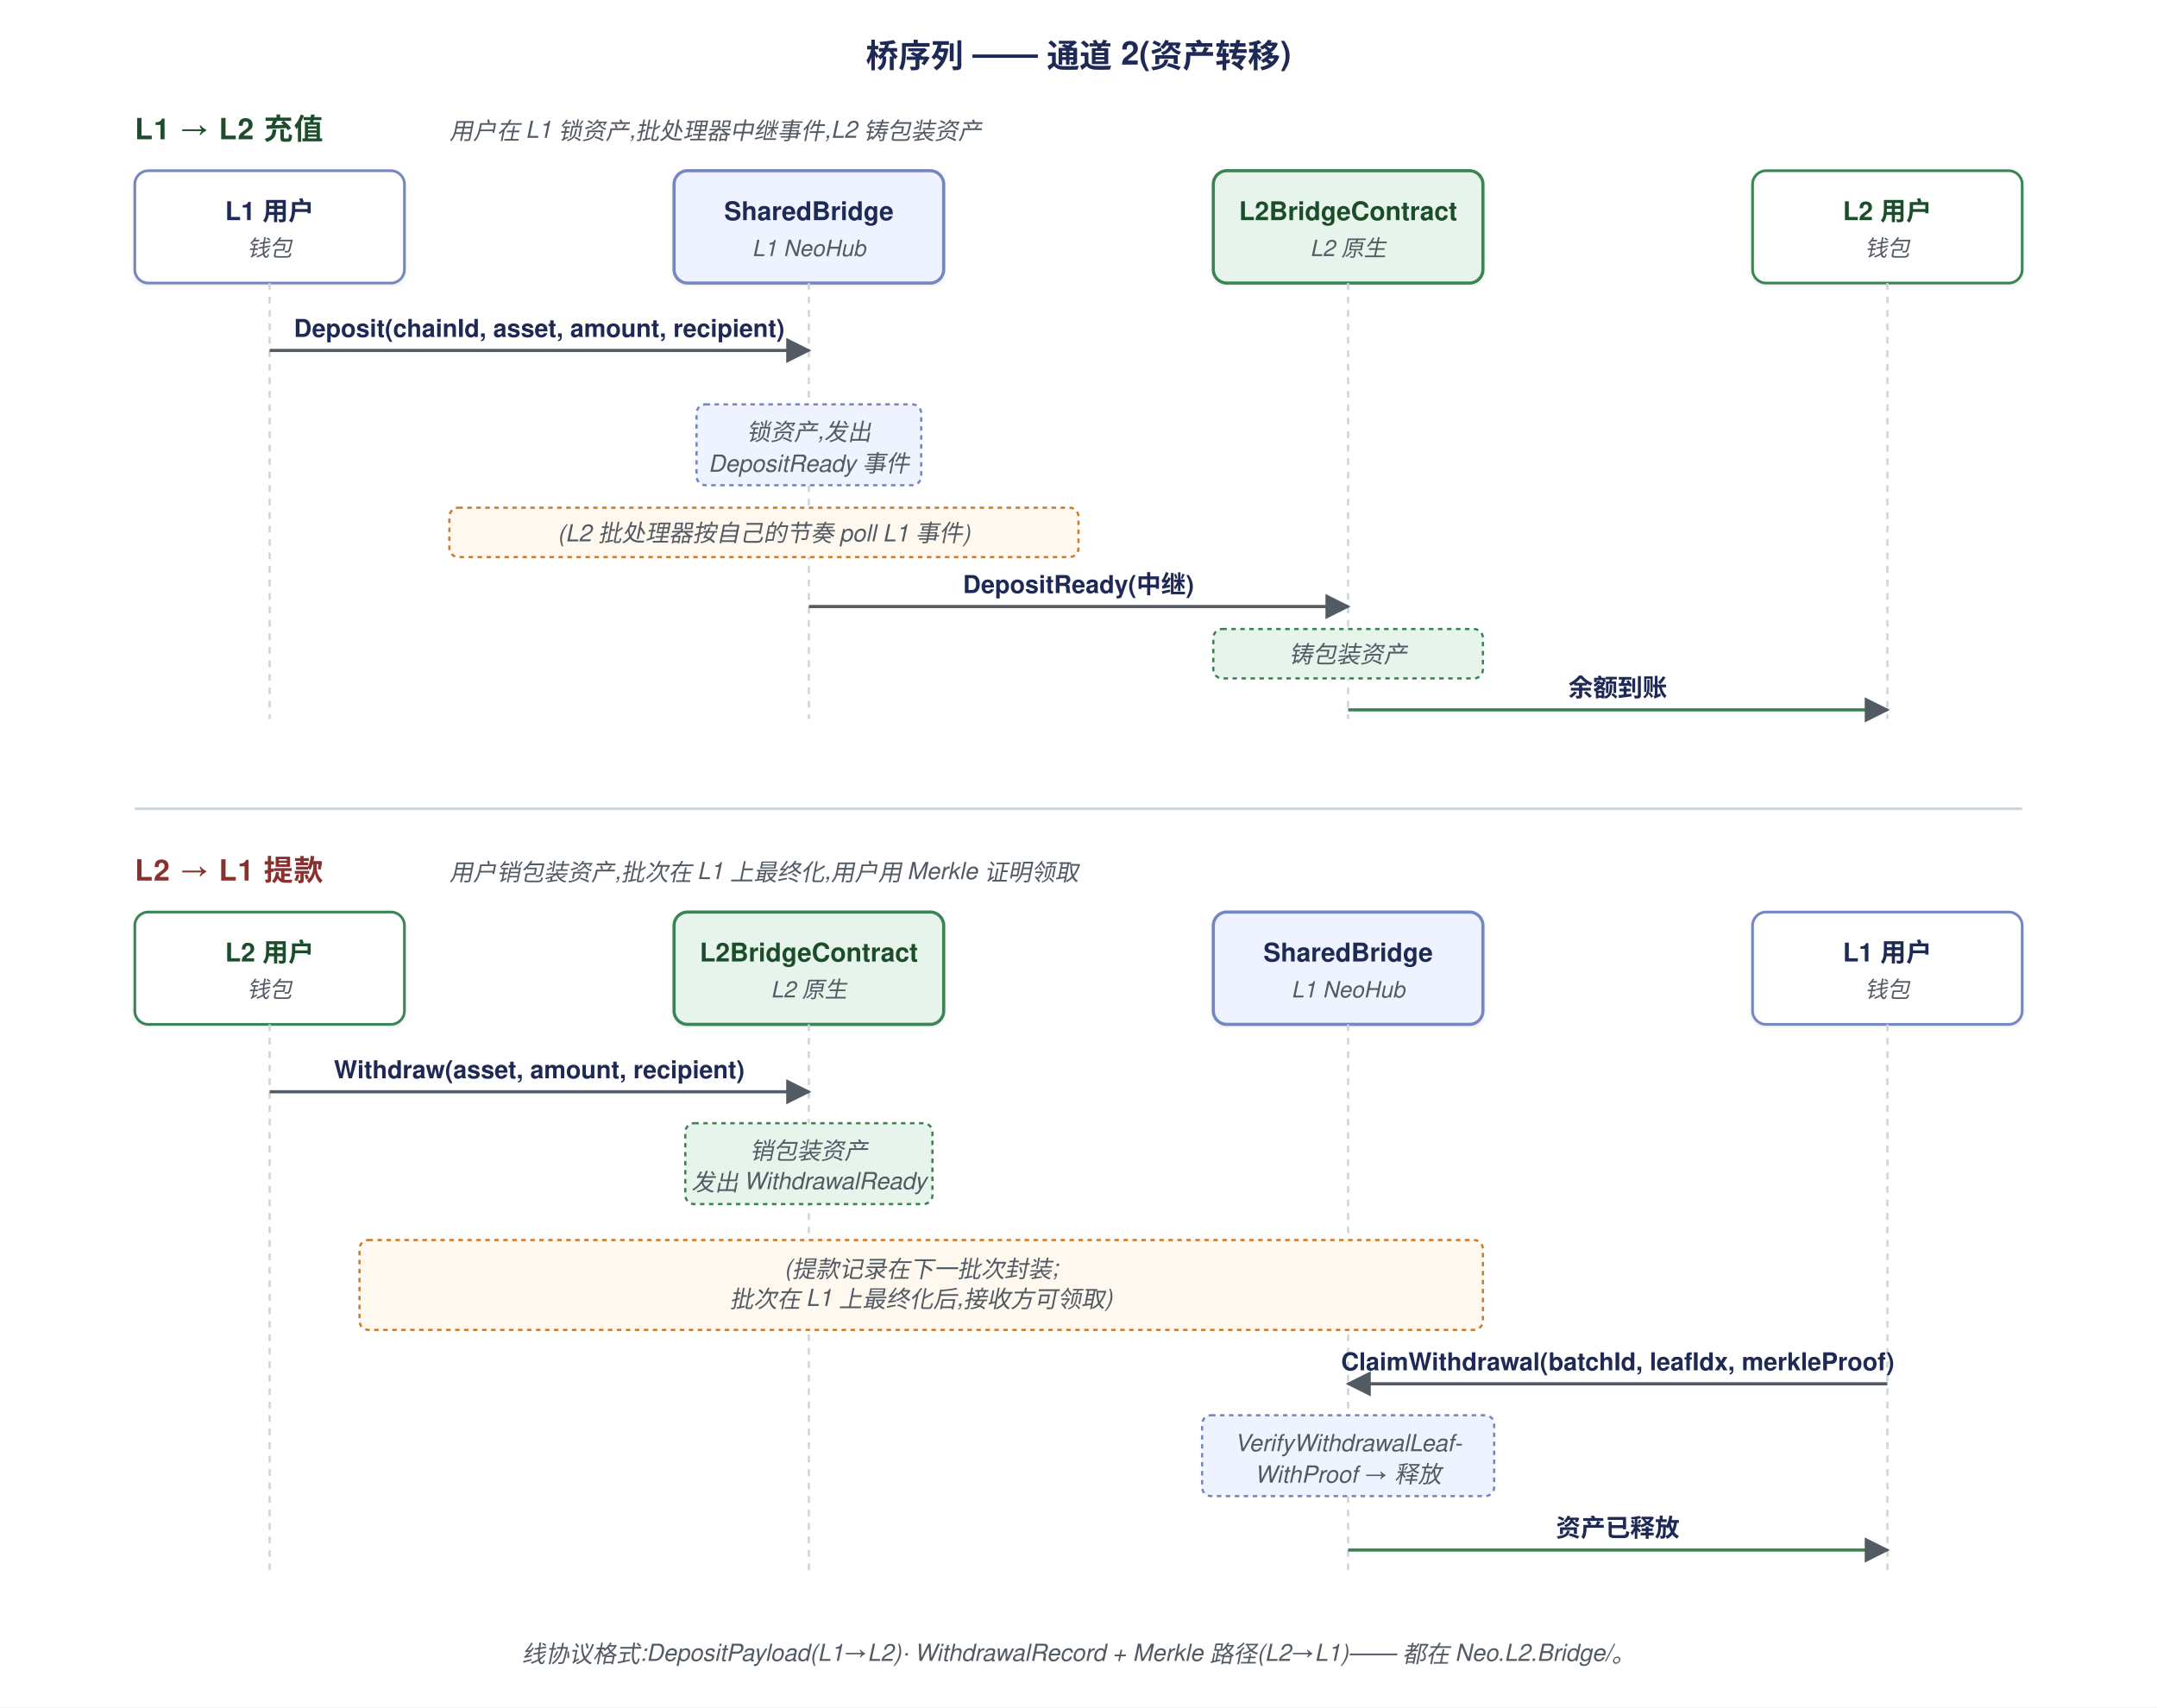
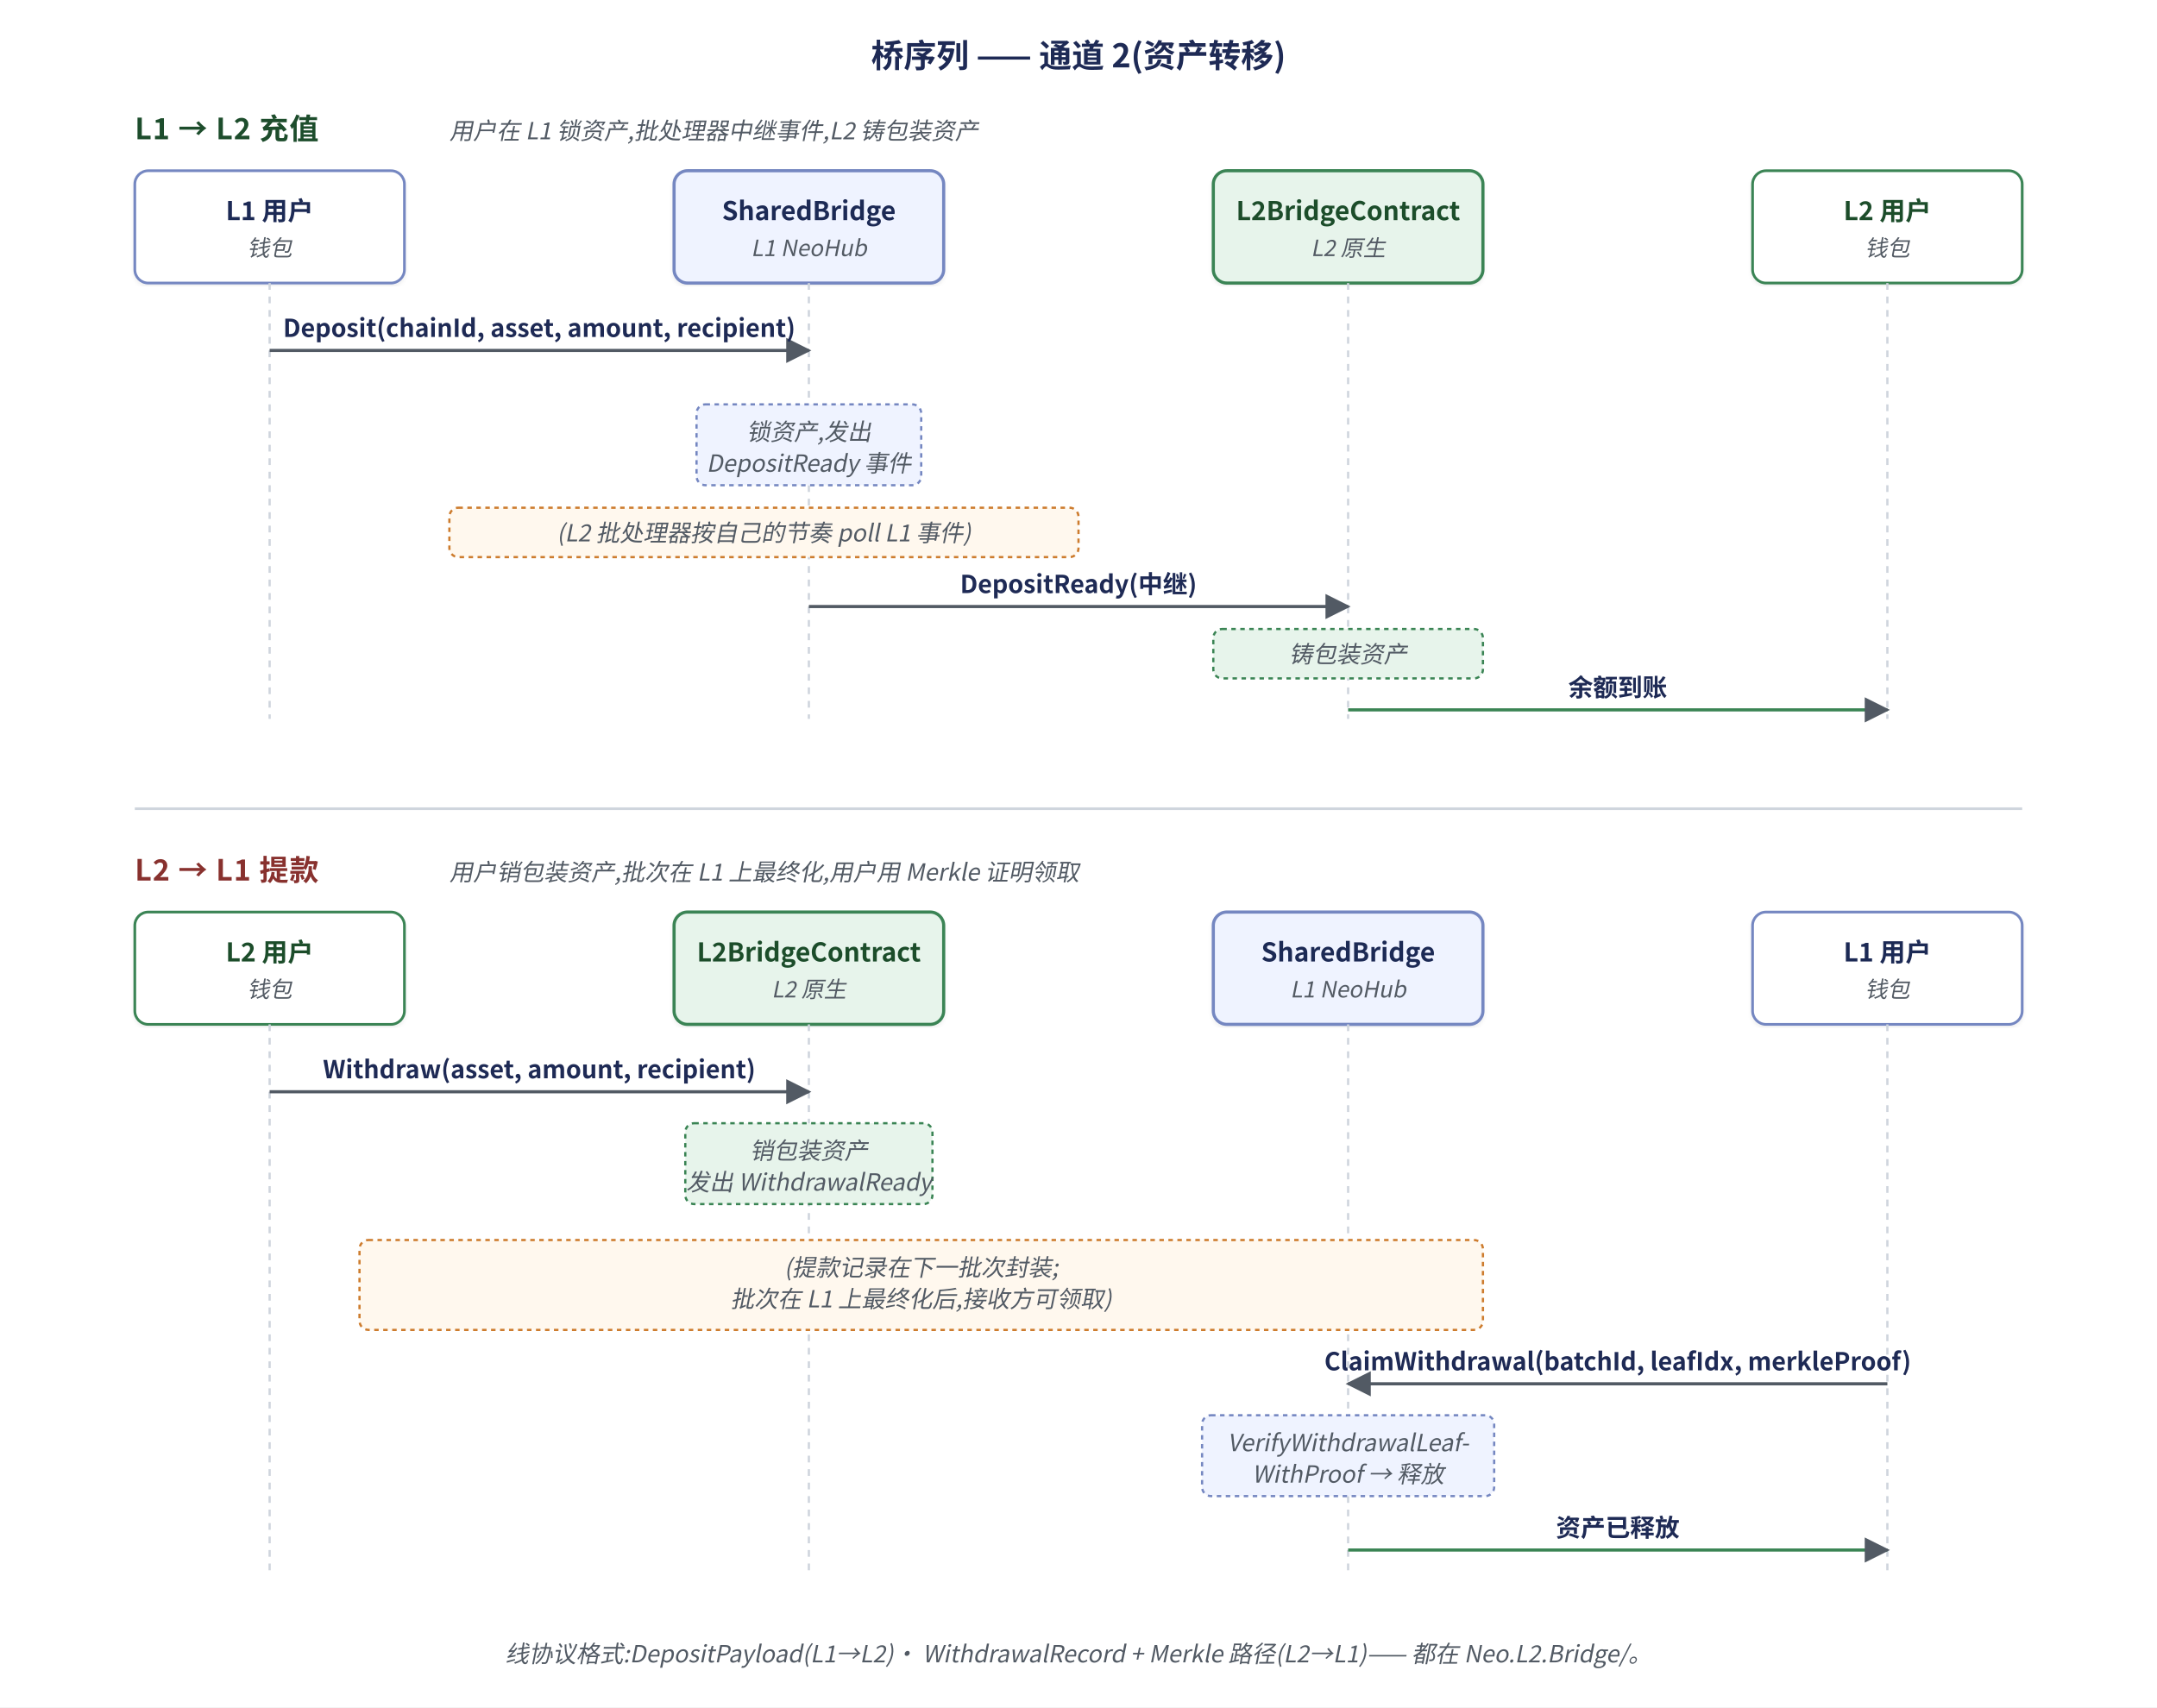
- <svg xmlns="http://www.w3.org/2000/svg" viewBox="0 0 960 760" font-family="-apple-system, BlinkMacSystemFont, 'Segoe UI', 'PingFang SC', 'Hiragino Sans GB', 'Microsoft YaHei', Helvetica, Arial, sans-serif" role="img" aria-labelledby="title desc">
+ <svg xmlns="http://www.w3.org/2000/svg" viewBox="0 0 960 760" font-family="'Noto Sans CJK SC', 'Source Han Sans SC', 'WenQuanYi Zen Hei', 'Microsoft YaHei', sans-serif" role="img" aria-labelledby="title desc">
  <defs>
    <marker id="arrow" viewBox="0 0 10 10" refX="9" refY="5" markerWidth="8" markerHeight="8" orient="auto">
      <path d="M0,0 L10,5 L0,10 Z" fill="#525a64" />
    </marker>
    <filter id="card" x="-2%" y="-3%" width="104%" height="106%">
      <feDropShadow dx="0" dy="1" stdDeviation="0.9" flood-color="#000000" flood-opacity="0.07" />
    </filter>
    <style>
      .header     { font-size: 14.5px; font-weight: 700; }
      .panel-t    { font-size: 13px; font-weight: 700; letter-spacing: 0.4px; }
      .actor-t    { font-size: 11.5px; font-weight: 700; }
      .actor-s    { font-size: 10px; fill: #525a64; font-style: italic; }
      .lifeline   { stroke: #cfd5dd; stroke-width: 1; stroke-dasharray: 3 3; }
      .msg-t      { font-size: 11px; fill: #1e2a55; font-weight: 600; }
      .msg-s      { font-size: 10.5px; fill: #525a64; font-style: italic; }
      .note       { font-size: 10.5px; fill: #2d3a48; }
    </style>
  </defs>
  <rect width="960" height="760" fill="#ffffff" />
  <text x="480" y="30" text-anchor="middle" class="header" fill="#1e2a55">桥序列 —— 通道 2(资产转移)</text>
  <text x="60" y="62" class="panel-t" fill="#1d4d2c">L1 → L2 充值</text>
  <text x="200" y="62" class="msg-s">用户在 L1 锁资产,批处理器中继事件,L2 铸包装资产</text>
  <g filter="url(#card)">
    <rect x="60" y="76" width="120" height="50" rx="6" ry="6" fill="#ffffff" stroke="#7587c1" stroke-width="1.2" />
    <text x="120" y="98" text-anchor="middle" class="actor-t" fill="#1e2a55">L1 用户</text>
    <text x="120" y="114" text-anchor="middle" class="actor-s">钱包</text>
  </g>
  <g filter="url(#card)">
    <rect x="300" y="76" width="120" height="50" rx="6" ry="6" fill="#eff3ff" stroke="#7587c1" stroke-width="1.4" />
    <text x="360" y="98" text-anchor="middle" class="actor-t" fill="#1e2a55">SharedBridge</text>
    <text x="360" y="114" text-anchor="middle" class="actor-s">L1 NeoHub</text>
  </g>
  <g filter="url(#card)">
    <rect x="540" y="76" width="120" height="50" rx="6" ry="6" fill="#e7f4eb" stroke="#3a8454" stroke-width="1.4" />
    <text x="600" y="98" text-anchor="middle" class="actor-t" fill="#1d4d2c">L2BridgeContract</text>
    <text x="600" y="114" text-anchor="middle" class="actor-s">L2 原生</text>
  </g>
  <g filter="url(#card)">
    <rect x="780" y="76" width="120" height="50" rx="6" ry="6" fill="#ffffff" stroke="#3a8454" stroke-width="1.2" />
    <text x="840" y="98" text-anchor="middle" class="actor-t" fill="#1d4d2c">L2 用户</text>
    <text x="840" y="114" text-anchor="middle" class="actor-s">钱包</text>
  </g>
  <line class="lifeline" x1="120" y1="126" x2="120" y2="320" />
  <line class="lifeline" x1="360" y1="126" x2="360" y2="320" />
  <line class="lifeline" x1="600" y1="126" x2="600" y2="320" />
  <line class="lifeline" x1="840" y1="126" x2="840" y2="320" />
  <line x1="120" y1="156" x2="360" y2="156" stroke="#525a64" stroke-width="1.4" marker-end="url(#arrow)" />
  <text x="240" y="150" text-anchor="middle" class="msg-t">Deposit(chainId, asset, amount, recipient)</text>
  <g>
    <rect x="310" y="180" width="100" height="36" rx="4" ry="4" fill="#eff3ff" stroke="#7587c1" stroke-dasharray="2 2" />
    <text x="360" y="196" text-anchor="middle" class="msg-s">锁资产,发出</text>
    <text x="360" y="210" text-anchor="middle" class="msg-s">DepositReady 事件</text>
  </g>
  <g>
    <rect x="200" y="226" width="280" height="22" rx="4" ry="4" fill="#fff8ee" stroke="#cd7c2e" stroke-dasharray="2 2" />
    <text x="340" y="241" text-anchor="middle" class="msg-s">(L2 批处理器按自己的节奏 poll L1 事件)</text>
  </g>
  <line x1="360" y1="270" x2="600" y2="270" stroke="#525a64" stroke-width="1.4" marker-end="url(#arrow)" />
  <text x="480" y="264" text-anchor="middle" class="msg-t">DepositReady(中继)</text>
  <g>
    <rect x="540" y="280" width="120" height="22" rx="4" ry="4" fill="#e7f4eb" stroke="#3a8454" stroke-dasharray="2 2" />
    <text x="600" y="295" text-anchor="middle" class="msg-s">铸包装资产</text>
  </g>
  <line x1="600" y1="316" x2="840" y2="316" stroke="#3a8454" stroke-width="1.4" marker-end="url(#arrow)" />
  <text x="720" y="310" text-anchor="middle" class="msg-t" fill="#1d4d2c">余额到账</text>
  <line x1="60" y1="360" x2="900" y2="360" stroke="#cfd5dd" stroke-width="1.2" />
  <text x="60" y="392" class="panel-t" fill="#88312e">L2 → L1 提款</text>
  <text x="200" y="392" class="msg-s">用户销包装资产,批次在 L1 上最终化,用户用 Merkle 证明领取</text>
  <g filter="url(#card)">
    <rect x="60" y="406" width="120" height="50" rx="6" ry="6" fill="#ffffff" stroke="#3a8454" stroke-width="1.2" />
    <text x="120" y="428" text-anchor="middle" class="actor-t" fill="#1d4d2c">L2 用户</text>
    <text x="120" y="444" text-anchor="middle" class="actor-s">钱包</text>
  </g>
  <g filter="url(#card)">
    <rect x="300" y="406" width="120" height="50" rx="6" ry="6" fill="#e7f4eb" stroke="#3a8454" stroke-width="1.4" />
    <text x="360" y="428" text-anchor="middle" class="actor-t" fill="#1d4d2c">L2BridgeContract</text>
    <text x="360" y="444" text-anchor="middle" class="actor-s">L2 原生</text>
  </g>
  <g filter="url(#card)">
    <rect x="540" y="406" width="120" height="50" rx="6" ry="6" fill="#eff3ff" stroke="#7587c1" stroke-width="1.4" />
    <text x="600" y="428" text-anchor="middle" class="actor-t" fill="#1e2a55">SharedBridge</text>
    <text x="600" y="444" text-anchor="middle" class="actor-s">L1 NeoHub</text>
  </g>
  <g filter="url(#card)">
    <rect x="780" y="406" width="120" height="50" rx="6" ry="6" fill="#ffffff" stroke="#7587c1" stroke-width="1.2" />
    <text x="840" y="428" text-anchor="middle" class="actor-t" fill="#1e2a55">L1 用户</text>
    <text x="840" y="444" text-anchor="middle" class="actor-s">钱包</text>
  </g>
  <line class="lifeline" x1="120" y1="456" x2="120" y2="700" />
  <line class="lifeline" x1="360" y1="456" x2="360" y2="700" />
  <line class="lifeline" x1="600" y1="456" x2="600" y2="700" />
  <line class="lifeline" x1="840" y1="456" x2="840" y2="700" />
  <line x1="120" y1="486" x2="360" y2="486" stroke="#525a64" stroke-width="1.4" marker-end="url(#arrow)" />
  <text x="240" y="480" text-anchor="middle" class="msg-t">Withdraw(asset, amount, recipient)</text>
  <g>
    <rect x="305" y="500" width="110" height="36" rx="4" ry="4" fill="#e7f4eb" stroke="#3a8454" stroke-dasharray="2 2" />
    <text x="360" y="516" text-anchor="middle" class="msg-s">销包装资产</text>
    <text x="360" y="530" text-anchor="middle" class="msg-s">发出 WithdrawalReady</text>
  </g>
  <g>
    <rect x="160" y="552" width="500" height="40" rx="4" ry="4" fill="#fff8ee" stroke="#cd7c2e" stroke-dasharray="2 2" />
    <text x="410" y="568" text-anchor="middle" class="msg-s">(提款记录在下一批次封装;</text>
    <text x="410" y="582" text-anchor="middle" class="msg-s">批次在 L1 上最终化后,接收方可领取)</text>
  </g>
  <line x1="840" y1="616" x2="600" y2="616" stroke="#525a64" stroke-width="1.4" marker-end="url(#arrow)" />
  <text x="720" y="610" text-anchor="middle" class="msg-t">ClaimWithdrawal(batchId, leafIdx, merkleProof)</text>
  <g>
    <rect x="535" y="630" width="130" height="36" rx="4" ry="4" fill="#eff3ff" stroke="#7587c1" stroke-dasharray="2 2" />
    <text x="600" y="646" text-anchor="middle" class="msg-s">VerifyWithdrawalLeaf-</text>
    <text x="600" y="660" text-anchor="middle" class="msg-s">WithProof → 释放</text>
  </g>
  <line x1="600" y1="690" x2="840" y2="690" stroke="#3a8454" stroke-width="1.4" marker-end="url(#arrow)" />
  <text x="720" y="684" text-anchor="middle" class="msg-t" fill="#1d4d2c">资产已释放</text>
  <text x="480" y="740" text-anchor="middle" class="msg-s" fill="#525a64">线协议格式:DepositPayload(L1→L2)· WithdrawalRecord + Merkle 路径(L2→L1)—— 都在 Neo.L2.Bridge/。</text>
</svg>
